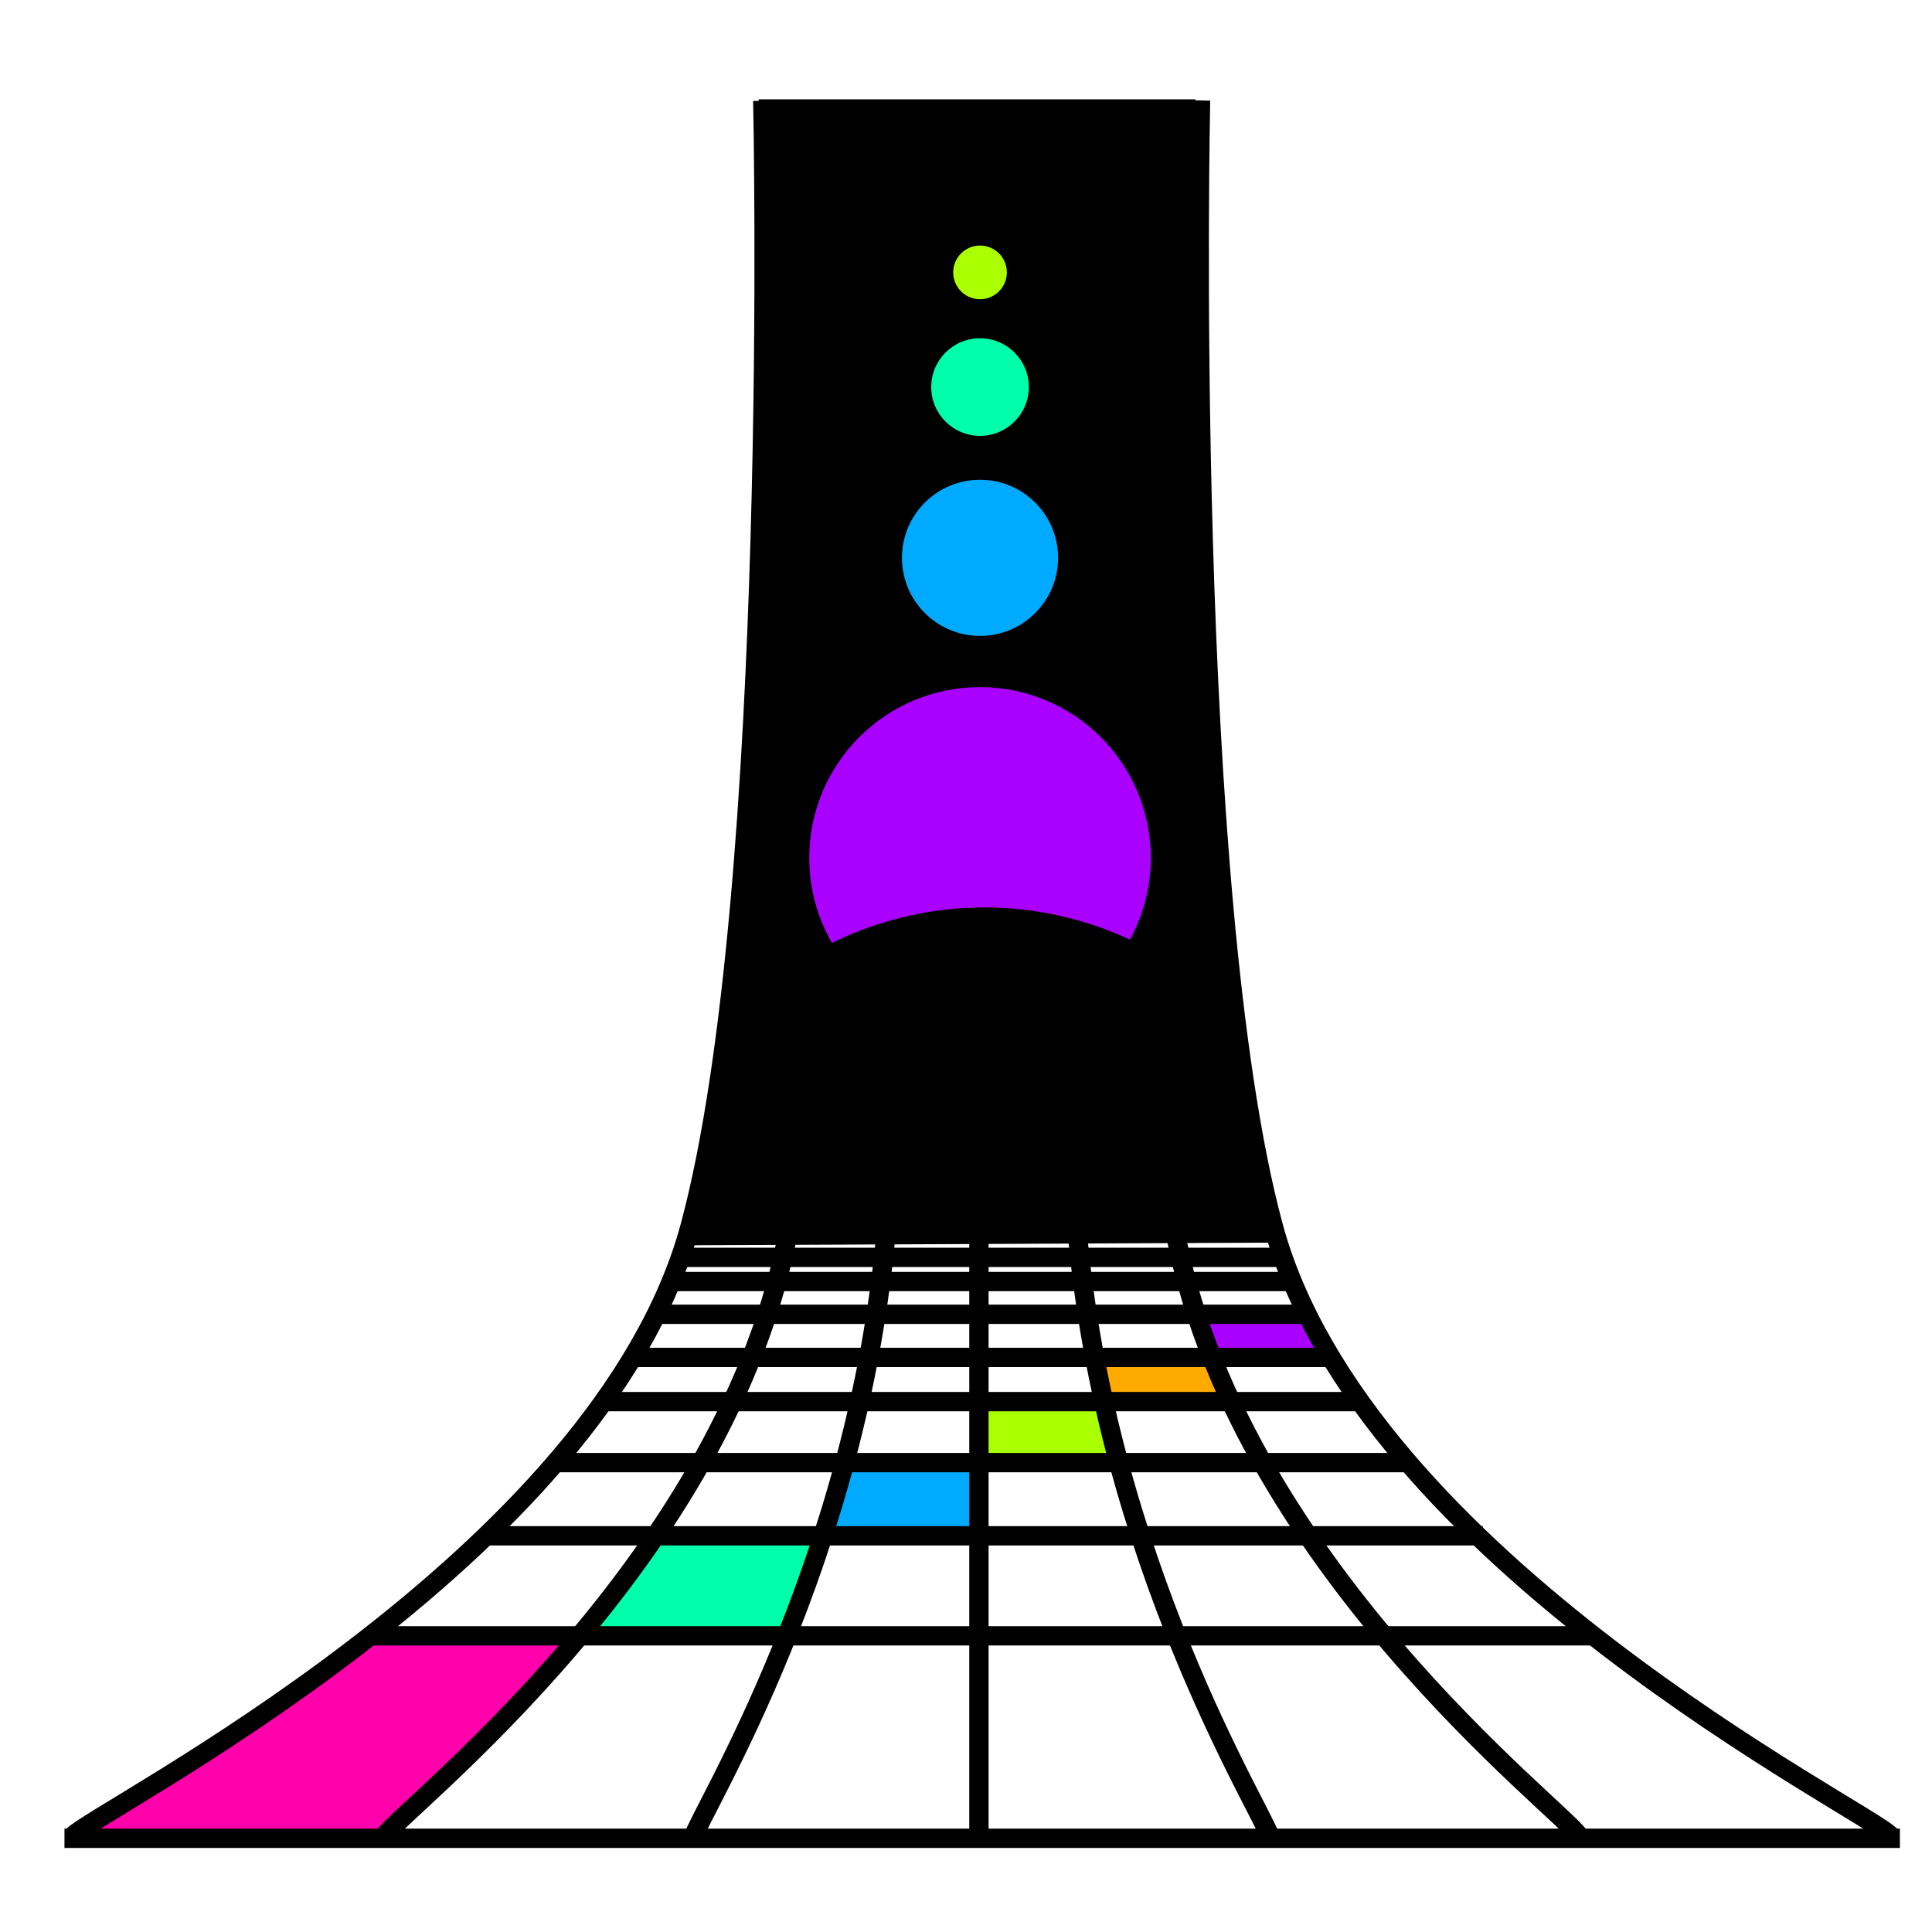
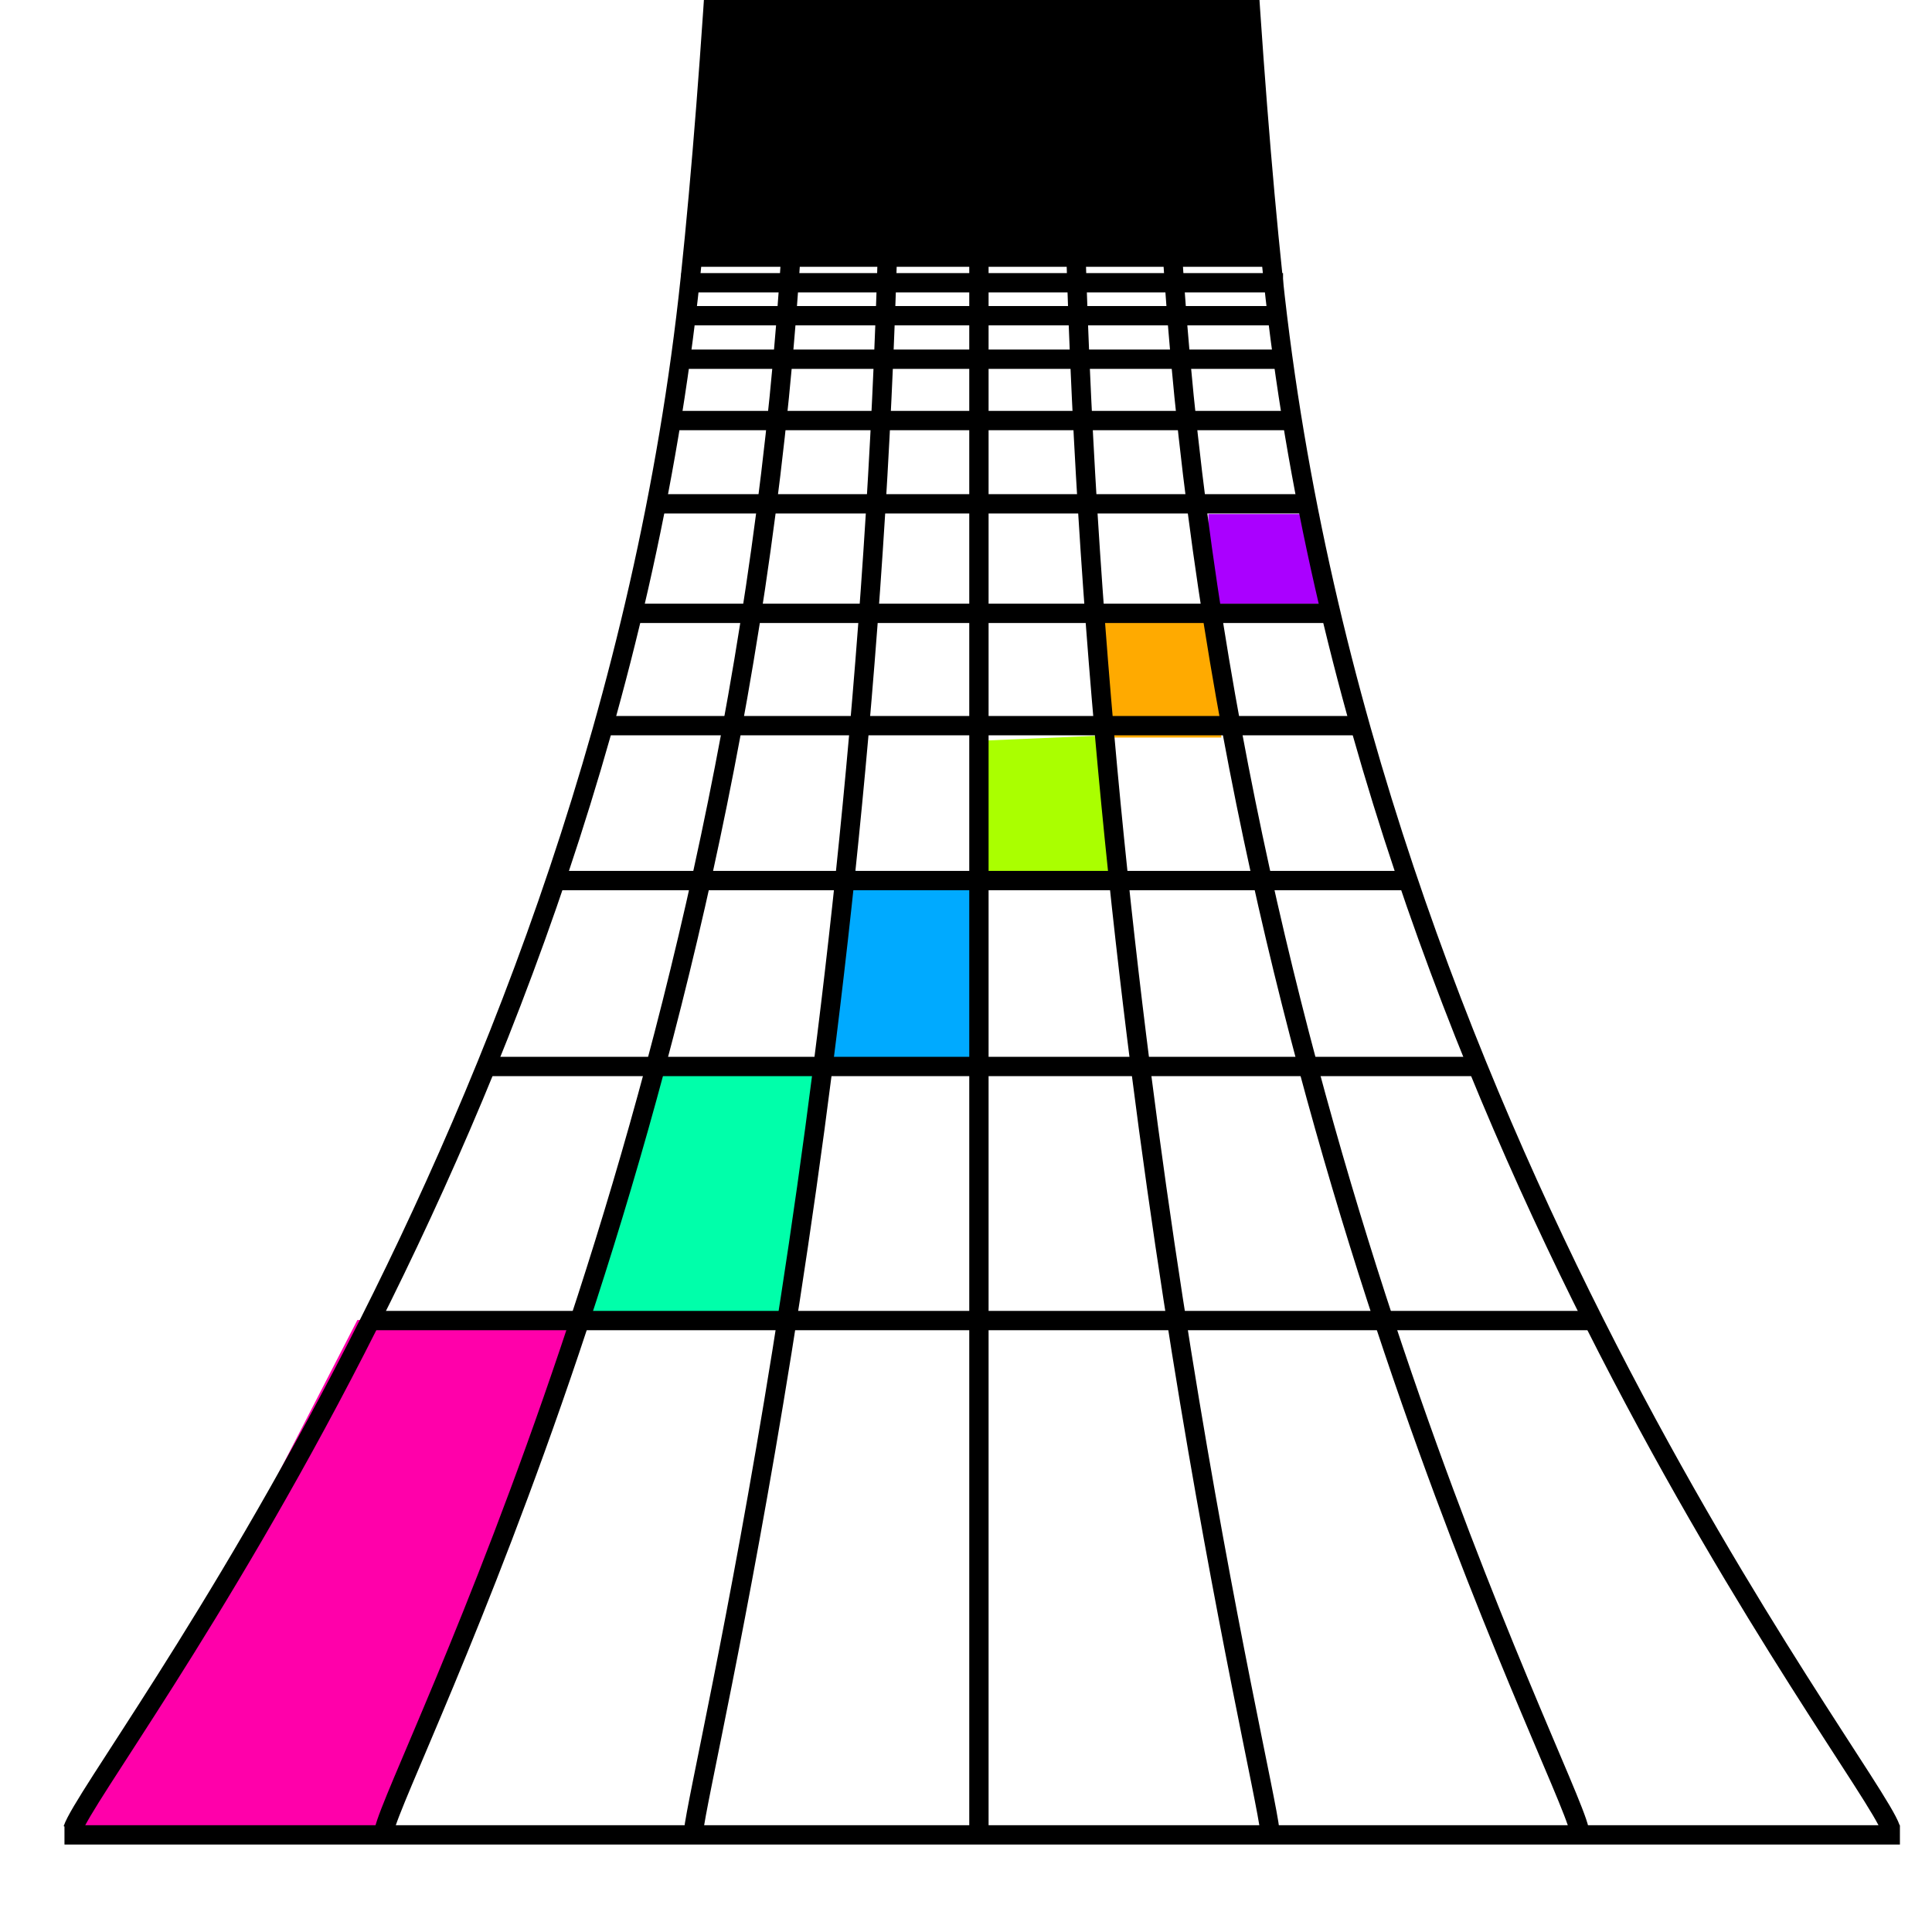
<svg xmlns="http://www.w3.org/2000/svg" width="100" height="100" viewBox="0 0 100 100" id="svg2" version="1.1">
  <defs id="defs4" />
  <g id="layer1" transform="translate(0,-952.3622)">
-     <rect style="color:#000000;clip-rule:nonzero;display:inline;overflow:visible;visibility:visible;opacity:1;isolation:auto;mix-blend-mode:normal;color-interpolation:sRGB;color-interpolation-filters:linearRGB;solid-color:#000000;solid-opacity:1;fill:#aa00ff;fill-opacity:1;fill-rule:evenodd;stroke:none;stroke-width:1;stroke-linecap:round;stroke-linejoin:round;stroke-miterlimit:4;stroke-dasharray:none;stroke-dashoffset:0;stroke-opacity:1;color-rendering:auto;image-rendering:auto;shape-rendering:auto;text-rendering:auto;enable-background:accumulate;filter-blend-mode:normal;filter-gaussianBlur-deviation:0" id="rect4844" width="5.737" height="1.83" x="62.545" y="1020.599" />
-     <rect style="color:#000000;clip-rule:nonzero;display:inline;overflow:visible;visibility:visible;opacity:1;isolation:auto;mix-blend-mode:normal;color-interpolation:sRGB;color-interpolation-filters:linearRGB;solid-color:#000000;solid-opacity:1;fill:#ffaa00;fill-opacity:1;fill-rule:evenodd;stroke:none;stroke-width:1;stroke-linecap:round;stroke-linejoin:round;stroke-miterlimit:4;stroke-dasharray:none;stroke-dashoffset:0;stroke-opacity:1;color-rendering:auto;image-rendering:auto;shape-rendering:auto;text-rendering:auto;enable-background:accumulate;filter-blend-mode:normal;filter-gaussianBlur-deviation:0" id="rect4828" width="6.25" height="2.634" x="56.964" y="1022.519" />
-     <path style="fill:#aaff00;fill-rule:evenodd;stroke:none;stroke-width:1;stroke-linecap:round;stroke-linejoin:round;stroke-opacity:1;color:#000000;clip-rule:nonzero;display:inline;overflow:visible;visibility:visible;opacity:1;isolation:auto;mix-blend-mode:normal;color-interpolation:sRGB;color-interpolation-filters:linearRGB;solid-color:#000000;solid-opacity:1;fill-opacity:1;stroke-miterlimit:4;stroke-dasharray:none;stroke-dashoffset:0;filter-blend-mode:normal;filter-gaussianBlur-deviation:0;color-rendering:auto;image-rendering:auto;shape-rendering:auto;text-rendering:auto;enable-background:accumulate" d="m 50.625,1025.219 0.179,2.745 6.83,0.268 -0.357,-3.125 z" id="path4812" />
-     <path style="fill:#00aaff;fill-rule:evenodd;stroke:none;stroke-width:1;stroke-linecap:round;stroke-linejoin:round;stroke-opacity:1;color:#000000;clip-rule:nonzero;display:inline;overflow:visible;visibility:visible;opacity:1;isolation:auto;mix-blend-mode:normal;color-interpolation:sRGB;color-interpolation-filters:linearRGB;solid-color:#000000;solid-opacity:1;fill-opacity:1;stroke-miterlimit:4;stroke-dasharray:none;stroke-dashoffset:0;filter-blend-mode:normal;filter-gaussianBlur-deviation:0;color-rendering:auto;image-rendering:auto;shape-rendering:auto;text-rendering:auto;enable-background:accumulate" d="m 43.75,1027.853 -1.339,4.152 8.393,-0.179 -0.268,-3.795 z" id="path4796" />
-     <path style="fill:#00ffaa;fill-rule:evenodd;stroke:none;stroke-width:1;stroke-linecap:round;stroke-linejoin:round;stroke-opacity:1;color:#000000;clip-rule:nonzero;display:inline;overflow:visible;visibility:visible;opacity:1;isolation:auto;mix-blend-mode:normal;color-interpolation:sRGB;color-interpolation-filters:linearRGB;solid-color:#000000;solid-opacity:1;fill-opacity:1;stroke-miterlimit:4;stroke-dasharray:none;stroke-dashoffset:0;filter-blend-mode:normal;filter-gaussianBlur-deviation:0;color-rendering:auto;image-rendering:auto;shape-rendering:auto;text-rendering:auto;enable-background:accumulate" d="m 33.929,1031.782 c 0.179,0.089 8.527,0.178 8.527,0.178 l -1.875,4.911 -10.491,0.178 z" id="path4780" />
-     <path style="fill:#ff00aa;fill-rule:evenodd;stroke:none;stroke-width:1;stroke-linecap:round;stroke-linejoin:round;stroke-opacity:1;color:#000000;clip-rule:nonzero;display:inline;overflow:visible;visibility:visible;opacity:1;isolation:auto;mix-blend-mode:normal;color-interpolation:sRGB;color-interpolation-filters:linearRGB;solid-color:#000000;solid-opacity:1;fill-opacity:1;stroke-miterlimit:4;stroke-dasharray:none;stroke-dashoffset:0;filter-blend-mode:normal;filter-gaussianBlur-deviation:0;color-rendering:auto;image-rendering:auto;shape-rendering:auto;text-rendering:auto;enable-background:accumulate" d="m 18.498,1037.021 c 0,0 12.248,0 11.869,0.063 -0.379,0.063 -4.735,4.798 -4.735,4.798 l -5.808,5.745 -16.226,-0.253 8.46,-5.43 z" id="path4764" />
-     <path style="fill:none;fill-rule:evenodd;stroke:#000000;stroke-width:1px;stroke-linecap:butt;stroke-linejoin:miter;stroke-opacity:1" d="m 3.768,1047.398 c 1.071,-1.25 27.321,-14.286 31.964,-31.607 4.643,-17.321 3.75,-58.214 3.75,-58.214 l 0,0" id="path4136" />
-     <path style="fill:none;fill-rule:evenodd;stroke:#000000;stroke-width:1px;stroke-linecap:butt;stroke-linejoin:miter;stroke-opacity:1" d="m 50.669,1047.329 0,-89.732" id="path4138" />
-     <path id="path4142" d="m 19.887,1047.418 c 0.703,-1.25 17.92,-14.286 20.966,-31.607 3.045,-17.321 2.46,-58.214 2.46,-58.214 l 0,0" style="fill:none;fill-rule:evenodd;stroke:#000000;stroke-width:1px;stroke-linecap:butt;stroke-linejoin:miter;stroke-opacity:1" />
-     <path style="fill:none;fill-rule:evenodd;stroke:#000000;stroke-width:1px;stroke-linecap:butt;stroke-linejoin:miter;stroke-opacity:1" d="m 35.893,1047.45 c 0.335,-1.25 8.544,-14.286 9.996,-31.607 1.452,-17.321 1.173,-58.214 1.173,-58.214 l 0,0" id="path4144" />
-     <path id="path4148" d="m 97.854,1047.382 c -1.071,-1.25 -27.321,-14.286 -31.964,-31.607 -4.643,-17.321 -3.75,-58.214 -3.75,-58.214 l 0,0" style="fill:none;fill-rule:evenodd;stroke:#000000;stroke-width:1px;stroke-linecap:butt;stroke-linejoin:miter;stroke-opacity:1" />
-     <path style="fill:none;fill-rule:evenodd;stroke:#000000;stroke-width:1px;stroke-linecap:butt;stroke-linejoin:miter;stroke-opacity:1" d="m 81.734,1047.402 c -0.703,-1.25 -17.92,-14.286 -20.966,-31.607 -3.045,-17.321 -2.46,-58.214 -2.46,-58.214 l 0,0" id="path4150" />
-     <path id="path4152" d="m 65.729,1047.434 c -0.335,-1.25 -8.544,-14.286 -9.996,-31.607 -1.452,-17.321 -1.173,-58.214 -1.173,-58.214 l 0,0" style="fill:none;fill-rule:evenodd;stroke:#000000;stroke-width:1px;stroke-linecap:butt;stroke-linejoin:miter;stroke-opacity:1" />
-     <path style="fill:none;fill-rule:evenodd;stroke:#000000;stroke-width:1px;stroke-linecap:butt;stroke-linejoin:miter;stroke-opacity:1" d="m 3.337,1047.512 95.002,0" id="path4154" />
-     <path id="path4156" d="m 19.062,1037.032 63.367,0" style="fill:none;fill-rule:evenodd;stroke:#000000;stroke-width:1px;stroke-linecap:butt;stroke-linejoin:miter;stroke-opacity:1" />
-     <path style="fill:none;fill-rule:evenodd;stroke:#000000;stroke-width:1px;stroke-linecap:butt;stroke-linejoin:miter;stroke-opacity:1" d="m 25.055,1031.855 51.692,0" id="path4158" />
-     <path id="path4160" d="m 28.621,1028.067 44.464,0" style="fill:none;fill-rule:evenodd;stroke:#000000;stroke-width:1px;stroke-linecap:butt;stroke-linejoin:miter;stroke-opacity:1" />
-     <path style="fill:none;fill-rule:evenodd;stroke:#000000;stroke-width:1px;stroke-linecap:butt;stroke-linejoin:miter;stroke-opacity:1" d="m 30.99,1024.91 39.331,0" id="path4162" />
-     <path id="path4164" d="m 32.631,1022.622 36.413,0" style="fill:none;fill-rule:evenodd;stroke:#000000;stroke-width:1px;stroke-linecap:butt;stroke-linejoin:miter;stroke-opacity:1" />
-     <path style="fill:none;fill-rule:evenodd;stroke:#000000;stroke-width:1px;stroke-linecap:butt;stroke-linejoin:miter;stroke-opacity:1" d="m 33.824,1020.39 33.792,0" id="path4166" />
-     <path id="path4168" d="m 34.722,1018.693 32.358,0" style="fill:none;fill-rule:evenodd;stroke:#000000;stroke-width:1px;stroke-linecap:butt;stroke-linejoin:miter;stroke-opacity:1" />
-     <path style="fill:none;fill-rule:evenodd;stroke:#000000;stroke-width:1px;stroke-linecap:butt;stroke-linejoin:miter;stroke-opacity:1" d="m 35.265,1017.443 31.145,0" id="path4170" />
-     <path style="color:#000000;clip-rule:nonzero;display:inline;overflow:visible;visibility:visible;opacity:1;isolation:auto;mix-blend-mode:normal;color-interpolation:sRGB;color-interpolation-filters:linearRGB;solid-color:#000000;solid-opacity:1;fill:#000000;fill-opacity:1;fill-rule:evenodd;stroke:none;stroke-width:1.5;stroke-linecap:butt;stroke-linejoin:miter;stroke-miterlimit:4;stroke-dasharray:none;stroke-dashoffset:0;stroke-opacity:1;color-rendering:auto;image-rendering:auto;shape-rendering:auto;text-rendering:auto;enable-background:accumulate" d="m 39.27,957.503 22.602,0 c 0.071,22.49 1.222,42.08 4.322,59.176 l -30.713,0.139 c 3.729,-18.322 4.415,-38.476 3.788,-59.315 z" id="rect4172" />
-     <circle style="color:#000000;clip-rule:nonzero;display:inline;overflow:visible;visibility:visible;opacity:1;isolation:auto;mix-blend-mode:normal;color-interpolation:sRGB;color-interpolation-filters:linearRGB;solid-color:#000000;solid-opacity:1;fill:#aa00ff;fill-opacity:1;fill-rule:evenodd;stroke:none;stroke-width:1;stroke-linecap:round;stroke-linejoin:round;stroke-miterlimit:4;stroke-dasharray:none;stroke-dashoffset:0;stroke-opacity:1;color-rendering:auto;image-rendering:auto;shape-rendering:auto;text-rendering:auto;enable-background:accumulate;filter-blend-mode:normal;filter-gaussianBlur-deviation:0" id="path4175" cx="50.726" cy="996.766" r="8.839" />
-     <circle r="4.041" cy="981.235" cx="50.726" id="circle4177" style="color:#000000;clip-rule:nonzero;display:inline;overflow:visible;visibility:visible;opacity:1;isolation:auto;mix-blend-mode:normal;color-interpolation:sRGB;color-interpolation-filters:linearRGB;solid-color:#000000;solid-opacity:1;fill:#00aaff;fill-opacity:1;fill-rule:evenodd;stroke:none;stroke-width:1;stroke-linecap:round;stroke-linejoin:round;stroke-miterlimit:4;stroke-dasharray:none;stroke-dashoffset:0;stroke-opacity:1;color-rendering:auto;image-rendering:auto;shape-rendering:auto;text-rendering:auto;enable-background:accumulate;filter-blend-mode:normal;filter-gaussianBlur-deviation:0" />
-     <circle style="color:#000000;clip-rule:nonzero;display:inline;overflow:visible;visibility:visible;opacity:1;isolation:auto;mix-blend-mode:normal;color-interpolation:sRGB;color-interpolation-filters:linearRGB;solid-color:#000000;solid-opacity:1;fill:#00ffaa;fill-opacity:1;fill-rule:evenodd;stroke:none;stroke-width:1;stroke-linecap:round;stroke-linejoin:round;stroke-miterlimit:4;stroke-dasharray:none;stroke-dashoffset:0;stroke-opacity:1;color-rendering:auto;image-rendering:auto;shape-rendering:auto;text-rendering:auto;enable-background:accumulate;filter-blend-mode:normal;filter-gaussianBlur-deviation:0" id="circle4179" cx="50.726" cy="972.396" r="2.526" />
-     <circle r="1.389" cy="966.461" cx="50.726" id="circle4181" style="color:#000000;clip-rule:nonzero;display:inline;overflow:visible;visibility:visible;opacity:1;isolation:auto;mix-blend-mode:normal;color-interpolation:sRGB;color-interpolation-filters:linearRGB;solid-color:#000000;solid-opacity:1;fill:#aaff00;fill-opacity:1;fill-rule:evenodd;stroke:none;stroke-width:1;stroke-linecap:round;stroke-linejoin:round;stroke-miterlimit:4;stroke-dasharray:none;stroke-dashoffset:0;stroke-opacity:1;color-rendering:auto;image-rendering:auto;shape-rendering:auto;text-rendering:auto;enable-background:accumulate;filter-blend-mode:normal;filter-gaussianBlur-deviation:0" />
-     <path style="color:#000000;clip-rule:nonzero;display:inline;overflow:visible;visibility:visible;opacity:1;isolation:auto;mix-blend-mode:normal;color-interpolation:sRGB;color-interpolation-filters:linearRGB;solid-color:#000000;solid-opacity:1;fill:#000000;fill-opacity:1;fill-rule:evenodd;stroke:none;stroke-width:1.5;stroke-linecap:butt;stroke-linejoin:miter;stroke-miterlimit:4;stroke-dasharray:none;stroke-dashoffset:0;stroke-opacity:1;color-rendering:auto;image-rendering:auto;shape-rendering:auto;text-rendering:auto;enable-background:accumulate" d="m 50.949,46.967 c -4.159,0.005 -8.187,1.456 -11.395,4.104 l 13.92,7.134 8.877,-7.134 C 59.142,48.421 55.111,46.97 50.949,46.967 Z" transform="translate(0,952.3622)" id="path4204" />
+     <rect style="color:#000000;clip-rule:nonzero;display:inline;overflow:visible;visibility:visible;opacity:1;isolation:auto;mix-blend-mode:normal;color-interpolation:sRGB;color-interpolation-filters:linearRGB;solid-color:#000000;solid-opacity:1;fill:#aa00ff;fill-opacity:1;fill-rule:evenodd;stroke:none;stroke-width:1;stroke-linecap:round;stroke-linejoin:round;stroke-miterlimit:4;stroke-dasharray:none;stroke-dashoffset:0;stroke-opacity:1;color-rendering:auto;image-rendering:auto;shape-rendering:auto;text-rendering:auto;enable-background:accumulate" id="rect4844" width="5.737" height="4.649" x="62.545" y="978.971" />
+     <rect style="color:#000000;clip-rule:nonzero;display:inline;overflow:visible;visibility:visible;opacity:1;isolation:auto;mix-blend-mode:normal;color-interpolation:sRGB;color-interpolation-filters:linearRGB;solid-color:#000000;solid-opacity:1;fill:#ffaa00;fill-opacity:1;fill-rule:evenodd;stroke:none;stroke-width:1;stroke-linecap:round;stroke-linejoin:round;stroke-miterlimit:4;stroke-dasharray:none;stroke-dashoffset:0;stroke-opacity:1;color-rendering:auto;image-rendering:auto;shape-rendering:auto;text-rendering:auto;enable-background:accumulate" id="rect4828" width="6.25" height="6.691" x="56.964" y="983.847" />
+     <path style="color:#000000;clip-rule:nonzero;display:inline;overflow:visible;visibility:visible;opacity:1;isolation:auto;mix-blend-mode:normal;color-interpolation:sRGB;color-interpolation-filters:linearRGB;solid-color:#000000;solid-opacity:1;fill:#aaff00;fill-opacity:1;fill-rule:evenodd;stroke:none;stroke-width:1;stroke-linecap:round;stroke-linejoin:round;stroke-miterlimit:4;stroke-dasharray:none;stroke-dashoffset:0;stroke-opacity:1;color-rendering:auto;image-rendering:auto;shape-rendering:auto;text-rendering:auto;enable-background:accumulate" d="m 50.625,990.708 0.179,6.974 6.83,0.681 -0.357,-7.938 z" id="path4812" />
+     <path style="color:#000000;clip-rule:nonzero;display:inline;overflow:visible;visibility:visible;opacity:1;isolation:auto;mix-blend-mode:normal;color-interpolation:sRGB;color-interpolation-filters:linearRGB;solid-color:#000000;solid-opacity:1;fill:#00aaff;fill-opacity:1;fill-rule:evenodd;stroke:none;stroke-width:1;stroke-linecap:round;stroke-linejoin:round;stroke-miterlimit:4;stroke-dasharray:none;stroke-dashoffset:0;stroke-opacity:1;color-rendering:auto;image-rendering:auto;shape-rendering:auto;text-rendering:auto;enable-background:accumulate" d="m 43.75,997.399 -1.339,10.546 8.393,-0.454 -0.268,-9.639 z" id="path4796" />
+     <path style="color:#000000;clip-rule:nonzero;display:inline;overflow:visible;visibility:visible;opacity:1;isolation:auto;mix-blend-mode:normal;color-interpolation:sRGB;color-interpolation-filters:linearRGB;solid-color:#000000;solid-opacity:1;fill:#00ffaa;fill-opacity:1;fill-rule:evenodd;stroke:none;stroke-width:1;stroke-linecap:round;stroke-linejoin:round;stroke-miterlimit:4;stroke-dasharray:none;stroke-dashoffset:0;stroke-opacity:1;color-rendering:auto;image-rendering:auto;shape-rendering:auto;text-rendering:auto;enable-background:accumulate" d="m 33.929,1007.378 c 0.179,0.226 8.527,0.454 8.527,0.454 l -1.875,12.474 -10.491,0.454 z" id="path4780" />
+     <path style="color:#000000;clip-rule:nonzero;display:inline;overflow:visible;visibility:visible;opacity:1;isolation:auto;mix-blend-mode:normal;color-interpolation:sRGB;color-interpolation-filters:linearRGB;solid-color:#000000;solid-opacity:1;fill:#ff00aa;fill-opacity:1;fill-rule:evenodd;stroke:none;stroke-width:1;stroke-linecap:round;stroke-linejoin:round;stroke-miterlimit:4;stroke-dasharray:none;stroke-dashoffset:0;stroke-opacity:1;color-rendering:auto;image-rendering:auto;shape-rendering:auto;text-rendering:auto;enable-background:accumulate" d="m 18.498,1020.685 c 0,0 12.248,0 11.869,0.16 -0.379,0.16 -4.735,12.188 -4.735,12.188 l -5.808,14.594 -16.226,-0.641 8.46,-13.792 z" id="path4764" />
+     <path style="fill:none;fill-rule:evenodd;stroke:#000000;stroke-width:1px;stroke-linecap:butt;stroke-linejoin:miter;stroke-opacity:1" d="m 3.768,1047.044 c 1.071,-3.175 27.321,-36.288 31.964,-80.288 4.643,-43.999 3.75,-147.874 3.75,-147.874 v 0" id="path4136" />
+     <path style="fill:none;fill-rule:evenodd;stroke:#000000;stroke-width:1px;stroke-linecap:butt;stroke-linejoin:miter;stroke-opacity:1" d="M 50.669,1046.87 V 818.935" id="path4138" />
+     <path id="path4142" d="m 19.887,1047.097 c 0.703,-3.175 17.92,-36.288 20.966,-80.288 3.045,-43.999 2.46,-147.874 2.46,-147.874 v 0" style="fill:none;fill-rule:evenodd;stroke:#000000;stroke-width:1px;stroke-linecap:butt;stroke-linejoin:miter;stroke-opacity:1" />
+     <path style="fill:none;fill-rule:evenodd;stroke:#000000;stroke-width:1px;stroke-linecap:butt;stroke-linejoin:miter;stroke-opacity:1" d="m 35.893,1047.177 c 0.335,-3.175 8.544,-36.288 9.996,-80.288 1.452,-43.999 1.173,-147.874 1.173,-147.874 v 0" id="path4144" />
+     <path id="path4148" d="m 97.854,1047.004 c -1.071,-3.175 -27.321,-36.288 -31.964,-80.288 -4.643,-43.999 -3.75,-147.874 -3.75,-147.874 v 0" style="fill:none;fill-rule:evenodd;stroke:#000000;stroke-width:1px;stroke-linecap:butt;stroke-linejoin:miter;stroke-opacity:1" />
+     <path style="fill:none;fill-rule:evenodd;stroke:#000000;stroke-width:1px;stroke-linecap:butt;stroke-linejoin:miter;stroke-opacity:1" d="M 81.734,1047.057 C 81.032,1043.882 63.814,1010.769 60.769,966.769 57.724,922.77 58.309,818.895 58.309,818.895 v 0" id="path4150" />
+     <path id="path4152" d="M 65.729,1047.137 C 65.394,1043.962 57.185,1010.849 55.733,966.85 54.281,922.85 54.56,818.975 54.56,818.975 v 0" style="fill:none;fill-rule:evenodd;stroke:#000000;stroke-width:1px;stroke-linecap:butt;stroke-linejoin:miter;stroke-opacity:1" />
+     <path style="fill:none;fill-rule:evenodd;stroke:#000000;stroke-width:1px;stroke-linecap:butt;stroke-linejoin:miter;stroke-opacity:1" d="M 3.337,1047.335 H 98.339" id="path4154" />
+     <path id="path4156" d="M 19.062,1020.714 H 82.429" style="fill:none;fill-rule:evenodd;stroke:#000000;stroke-width:1px;stroke-linecap:butt;stroke-linejoin:miter;stroke-opacity:1" />
+     <path style="fill:none;fill-rule:evenodd;stroke:#000000;stroke-width:1px;stroke-linecap:butt;stroke-linejoin:miter;stroke-opacity:1" d="M 25.055,1007.563 H 76.747" id="path4158" />
+     <path id="path4160" d="M 28.621,997.94 H 73.085" style="fill:none;fill-rule:evenodd;stroke:#000000;stroke-width:1px;stroke-linecap:butt;stroke-linejoin:miter;stroke-opacity:1" />
+     <path style="fill:none;fill-rule:evenodd;stroke:#000000;stroke-width:1px;stroke-linecap:butt;stroke-linejoin:miter;stroke-opacity:1" d="M 30.99,989.922 H 70.321" id="path4162" />
+     <path id="path4164" d="M 32.631,984.109 H 69.044" style="fill:none;fill-rule:evenodd;stroke:#000000;stroke-width:1px;stroke-linecap:butt;stroke-linejoin:miter;stroke-opacity:1" />
+     <path style="fill:none;fill-rule:evenodd;stroke:#000000;stroke-width:1px;stroke-linecap:butt;stroke-linejoin:miter;stroke-opacity:1" d="M 33.824,978.44 H 67.616" id="path4166" />
+     <path id="path4168" d="M 34.722,974.13 H 67.08" style="fill:none;fill-rule:evenodd;stroke:#000000;stroke-width:1px;stroke-linecap:butt;stroke-linejoin:miter;stroke-opacity:1" />
+     <path style="fill:none;fill-rule:evenodd;stroke:#000000;stroke-width:1px;stroke-linecap:butt;stroke-linejoin:miter;stroke-opacity:1" d="M 35.265,970.955 H 66.41" id="path4170" />
+     <path id="path843" d="M 35.265,968.703 H 66.41" style="fill:none;fill-rule:evenodd;stroke:#000000;stroke-width:1px;stroke-linecap:butt;stroke-linejoin:miter;stroke-opacity:1" />
+     <path style="fill:none;fill-rule:evenodd;stroke:#000000;stroke-width:1px;stroke-linecap:butt;stroke-linejoin:miter;stroke-opacity:1" d="M 35.265,966.998 H 66.41" id="path845" />
+     <path id="path847" d="M 35.644,965.672 H 66.032" style="fill:none;fill-rule:evenodd;stroke:#000000;stroke-width:1px;stroke-linecap:butt;stroke-linejoin:miter;stroke-opacity:1" />
+     <path style="fill:#000000;stroke:none;stroke-width:1px;stroke-linecap:butt;stroke-linejoin:miter;stroke-opacity:1" d="M 37.376,946.549 35.644,965.672 H 66.032 L 64.587,949.074 Z" id="path851" />
  </g>
</svg>
